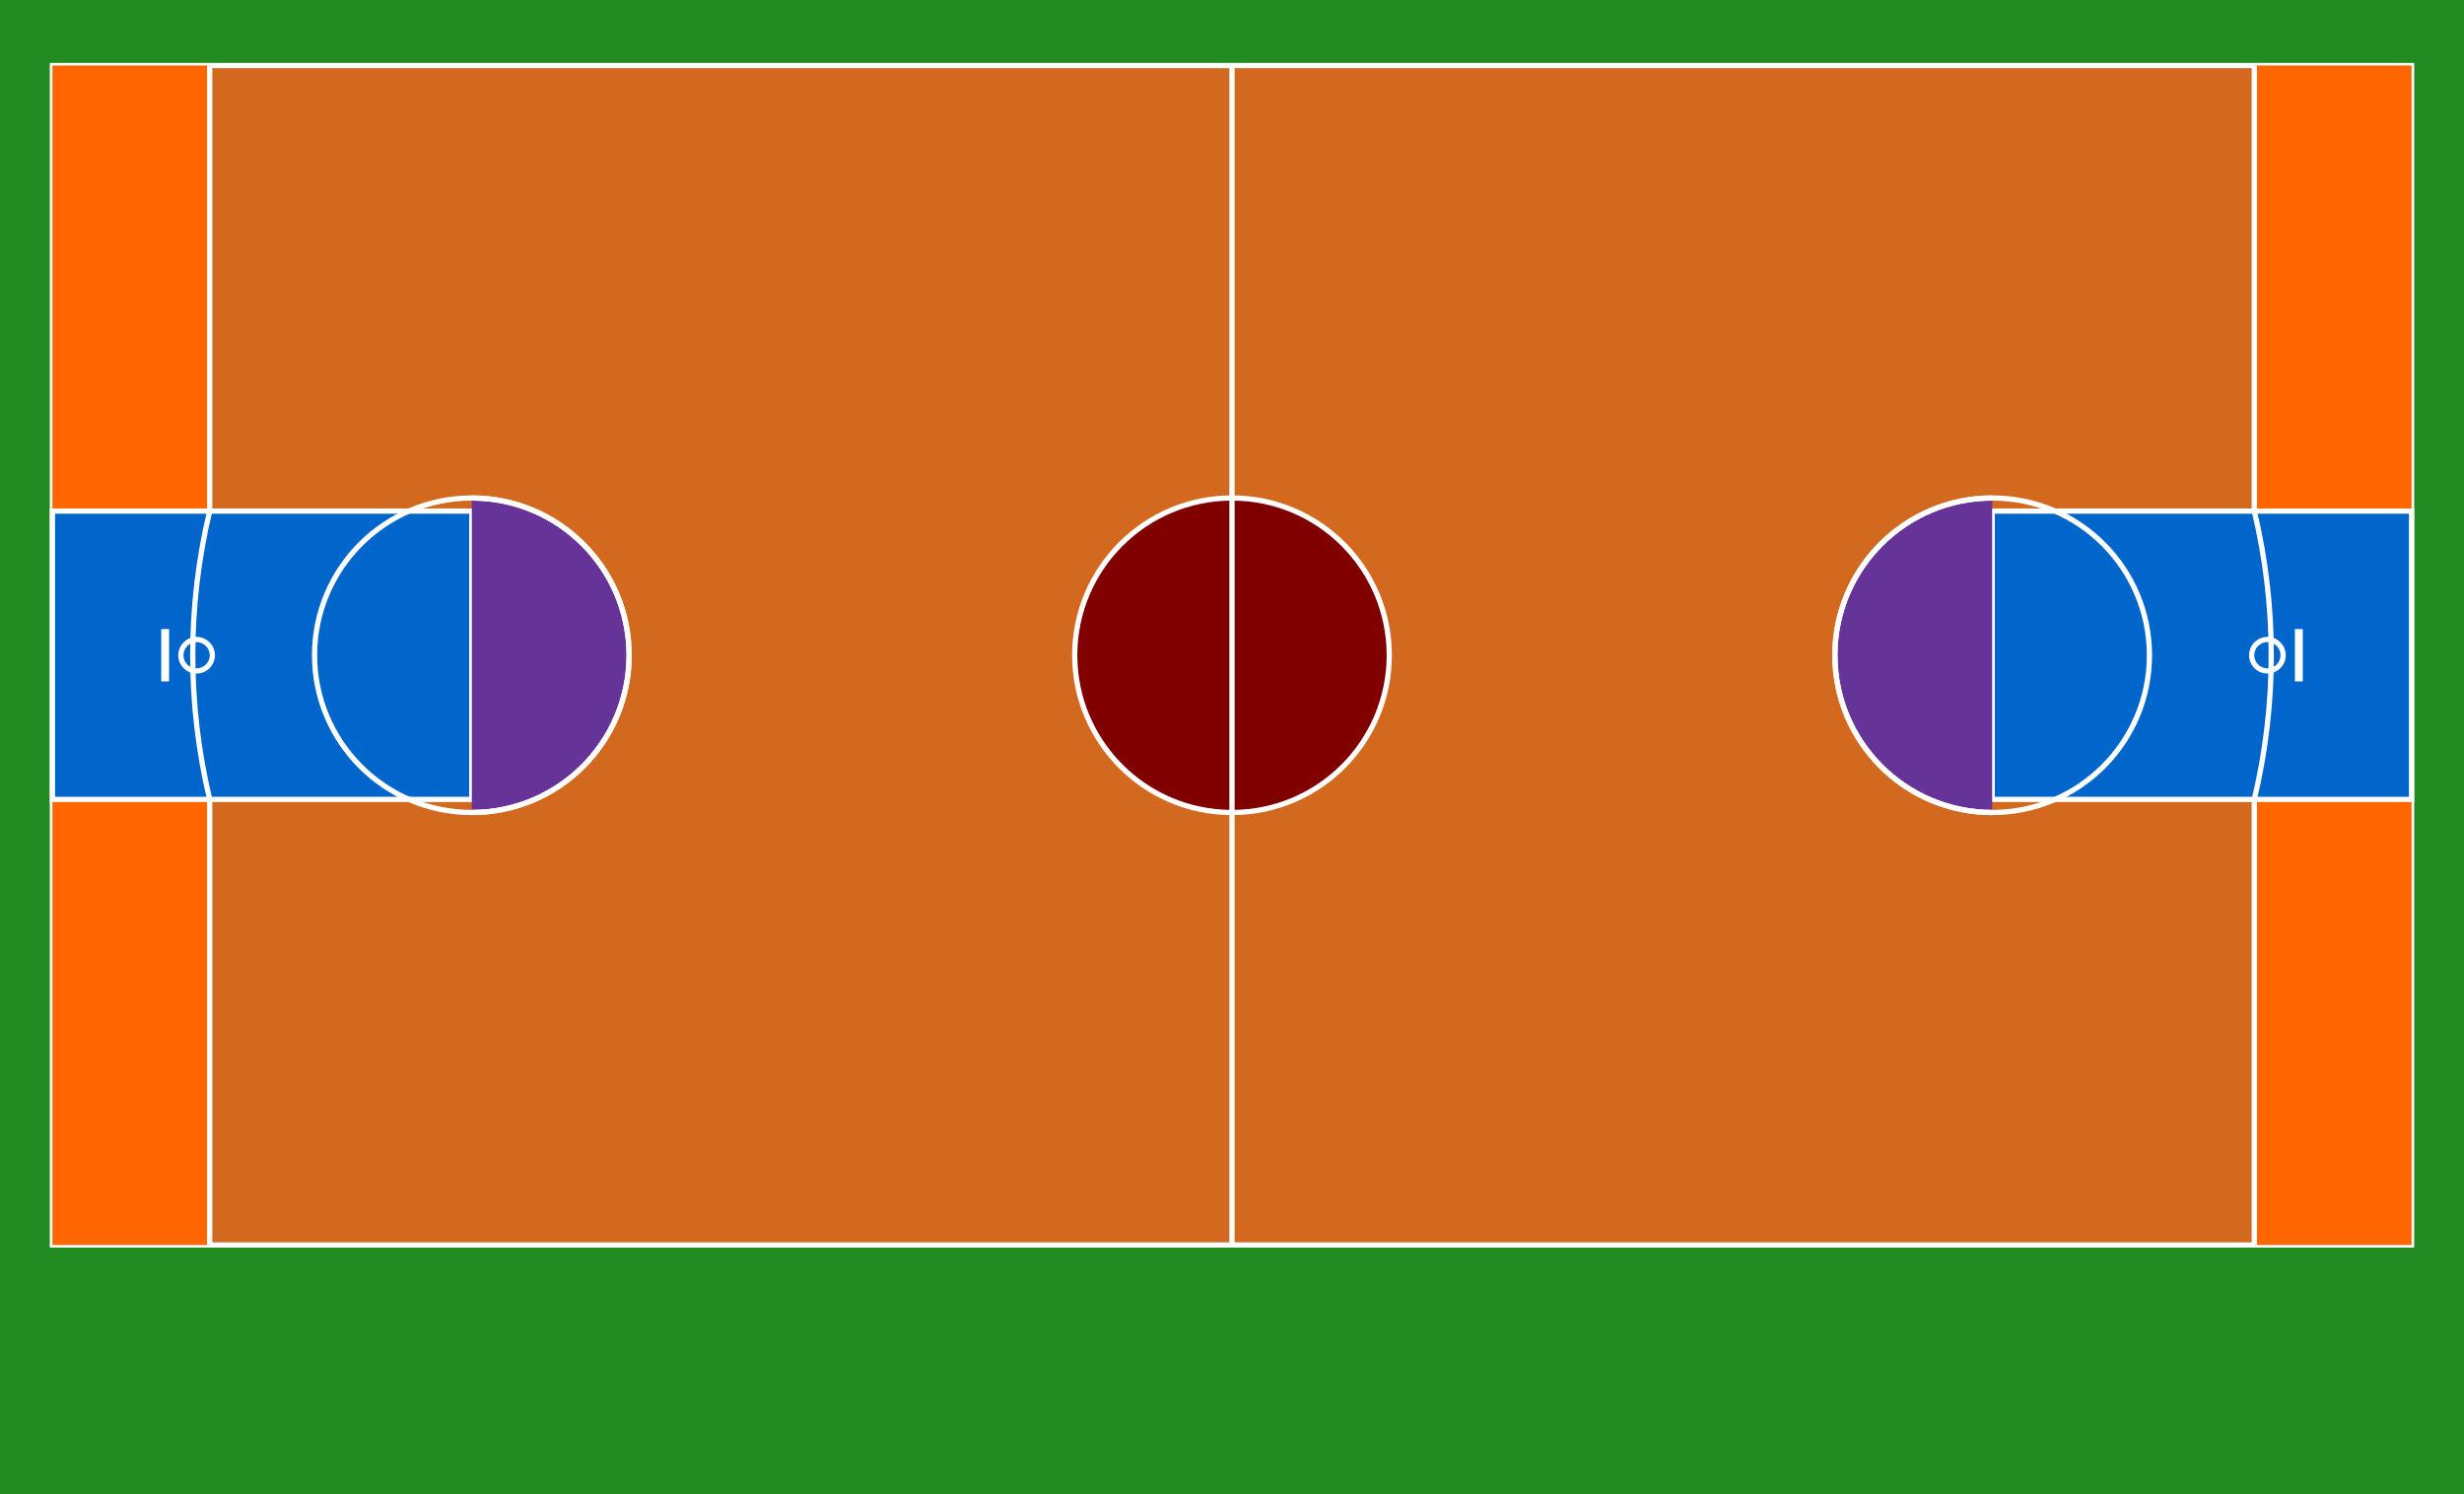
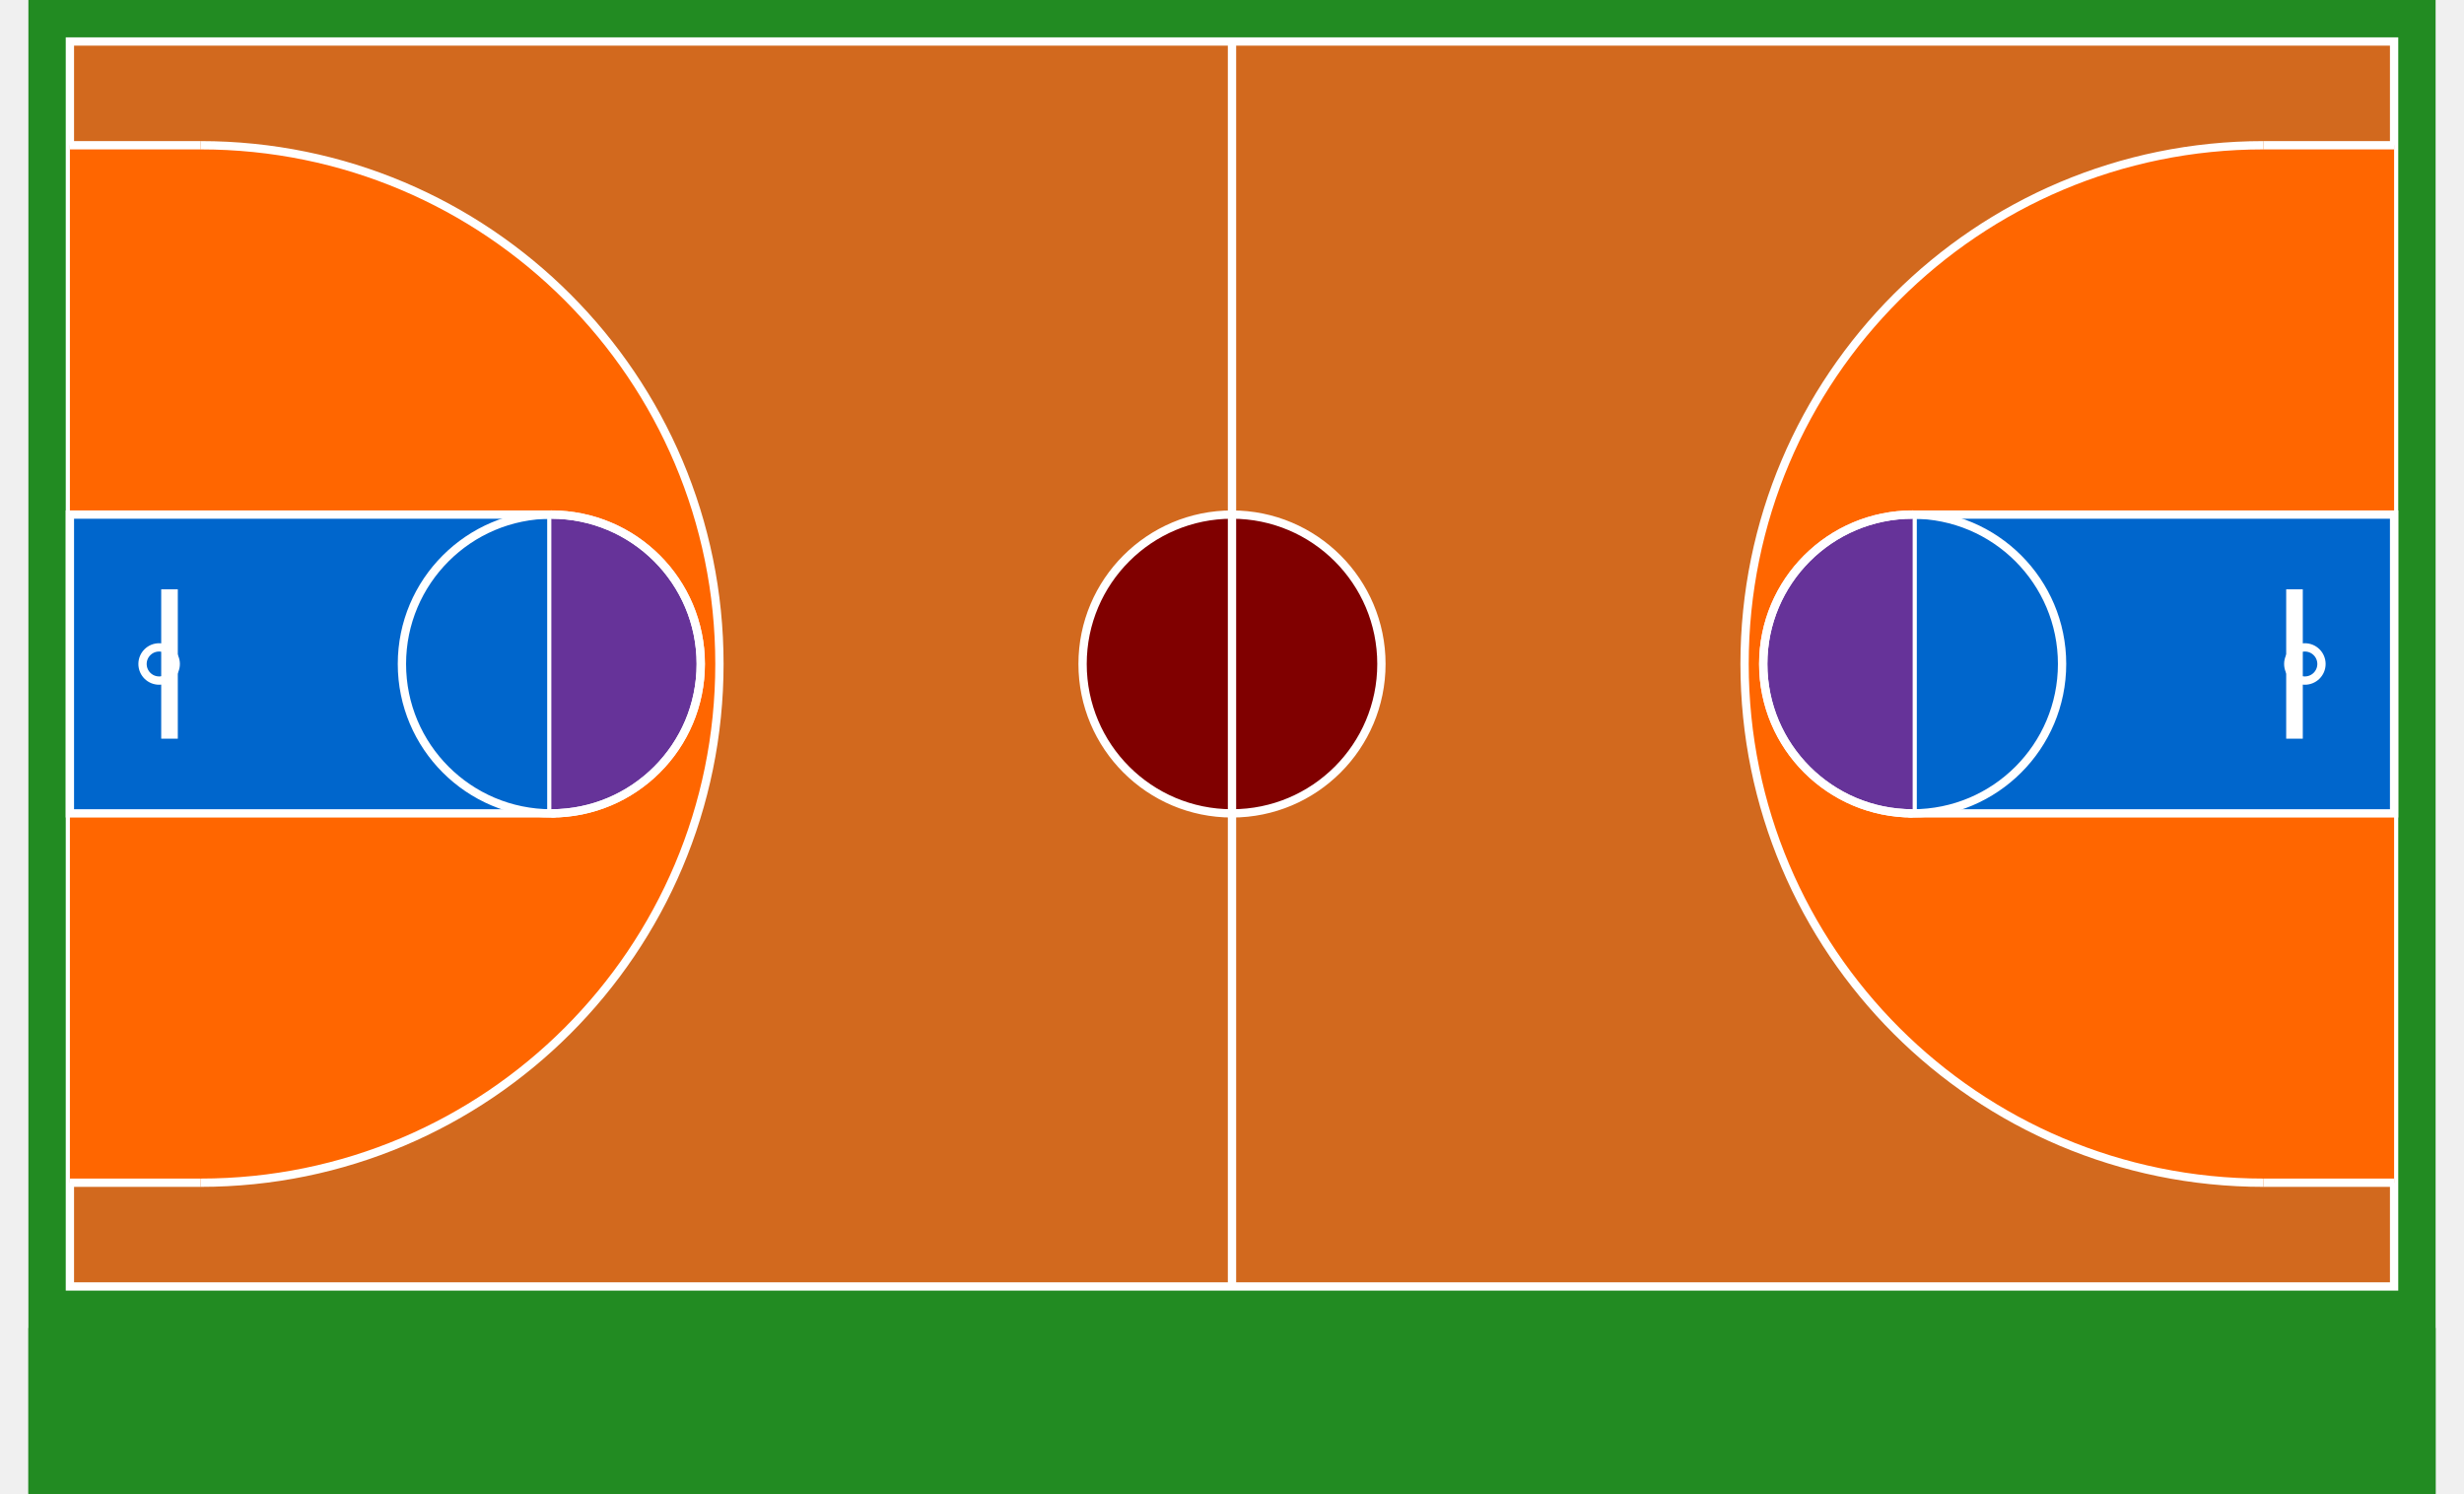
- <svg xmlns="http://www.w3.org/2000/svg" viewBox="0 0 940 570" width="940" height="570">
-   <rect id="border" x="0" y="0" width="940" height="570" fill="#228B22" stroke="none" />
-   <rect id="court" x="20" y="25" width="900" height="450" fill="#D2691E" stroke="white" stroke-width="2" />
+ <svg xmlns="http://www.w3.org/2000/svg" viewBox="0 0 2900 1800" width="940" height="570">
+   <rect id="border" x="0" y="0" width="2900" height="1800" fill="#228B22" stroke="none" />
+   <rect id="court" x="50" y="50" width="2800" height="1500" fill="#D2691E" stroke="white" stroke-width="10" />
  <g id="threePointArea">
-     <path d="M 20 25 L 80 25 L 80 195 A 237 237 0 0 1 80 305 L 80 475 L 20 475 Z" fill="#FF6600" />
-     <path d="M 860 25 L 920 25 L 920 475 L 860 475 L 860 305 A 237 237 0 0 1 860 195 Z" fill="#FF6600" />
+     <path d="M 50 175 L 207.5 175 A 625 625 0 0 1 207.5 1425 L 50 1425 L 50 980 L 630 980 L 630 620 L 50 620 Z" fill="#FF6600" />
+     <path d="M 2850 175 L 2692.5 175 A 625 625 0 0 0 2692.5 1425 L 2850 1425 L 2850 980 L 2270 980 L 2270 620 L 2850 620 Z" fill="#FF6600" />
  </g>
  <g id="key">
-     <rect x="20" y="195" width="160" height="110" fill="#0066CC" stroke="white" stroke-width="2" />
-     <rect x="760" y="195" width="160" height="110" fill="#0066CC" stroke="white" stroke-width="2" />
+     <rect x="50" y="620" width="580" height="360" fill="#0066CC" stroke="white" stroke-width="10" />
+     <rect x="2270" y="620" width="580" height="360" fill="#0066CC" stroke="white" stroke-width="10" />
  </g>
  <g id="topOfKey">
-     <path d="M 180 190 A 60 60 0 0 1 180 310" fill="#663399" stroke="white" stroke-width="2" />
-     <path d="M 760 190 A 60 60 0 0 0 760 310" fill="#663399" stroke="white" stroke-width="2" />
+     <path d="M 630 620 A 180 180 0 0 1 630 980" fill="#663399" stroke="white" stroke-width="10" />
+     <path d="M 2270 980 A 180 180 0 0 1 2270 620" fill="#663399" stroke="white" stroke-width="10" />
  </g>
-   <circle id="centerCourtCircle" cx="470" cy="250" r="60" fill="#800000" stroke="white" stroke-width="2" />
-   <g stroke="white" stroke-width="2" fill="none">
-     <line x1="470" y1="25" x2="470" y2="475" />
-     <circle cx="180" cy="250" r="60" />
-     <circle cx="760" cy="250" r="60" />
-     <path d="M 80 25 L 80 195 A 237 237 0 0 0 80 305 L 80 475" />
-     <path d="M 860 25 L 860 195 A 237 237 0 0 1 860 305 L 860 475" />
-     <circle cx="75" cy="250" r="6" />
-     <circle cx="865" cy="250" r="6" />
-     <line x1="63" y1="240" x2="63" y2="260" stroke-width="3" />
-     <line x1="877" y1="240" x2="877" y2="260" stroke-width="3" />
+   <circle id="centerCourtCircle" cx="1450" cy="800" r="180" fill="#800000" stroke="white" stroke-width="10" />
+   <g stroke="white" stroke-width="10" fill="none">
+     <line x1="1450" y1="50" x2="1450" y2="1550" />
+     <circle cx="630" cy="800" r="180" />
+     <circle cx="2270" cy="800" r="180" />
+     <line x1="50" y1="175" x2="207.5" y2="175" />
+     <path d="M 207.5,175 A 625,625 0 0,1 207.5,1425" />
+     <line x1="207.5" y1="1425" x2="50" y2="1425" />
+     <line x1="2850" y1="175" x2="2692.5" y2="175" />
+     <path d="M 2692.5,175 A 625,625 0 0,0 2692.5,1425" />
+     <line x1="2692.5" y1="1425" x2="2850" y2="1425" />
+     <circle cx="157.5" cy="800" r="20" />
+     <circle cx="2742.5" cy="800" r="20" />
+     <line x1="170" y1="710" x2="170" y2="890" stroke-width="20" />
+     <line x1="2730" y1="710" x2="2730" y2="890" stroke-width="20" />
  </g>
  <g id="logoArea">
-     <rect id="logoBackground" x="0" y="500" width="940" height="70" fill="#228B22" />
-     <image id="courtLogo" x="370" y="505" width="200" height="60" href="" preserveAspectRatio="xMidYMid meet" />
+     <rect id="logoBackground" x="0" y="1600" width="2900" height="200" fill="#228B22" />
+     <image id="courtLogo" x="1250" y="1620" width="400" height="160" href="" preserveAspectRatio="xMidYMid meet" />
  </g>
</svg>
